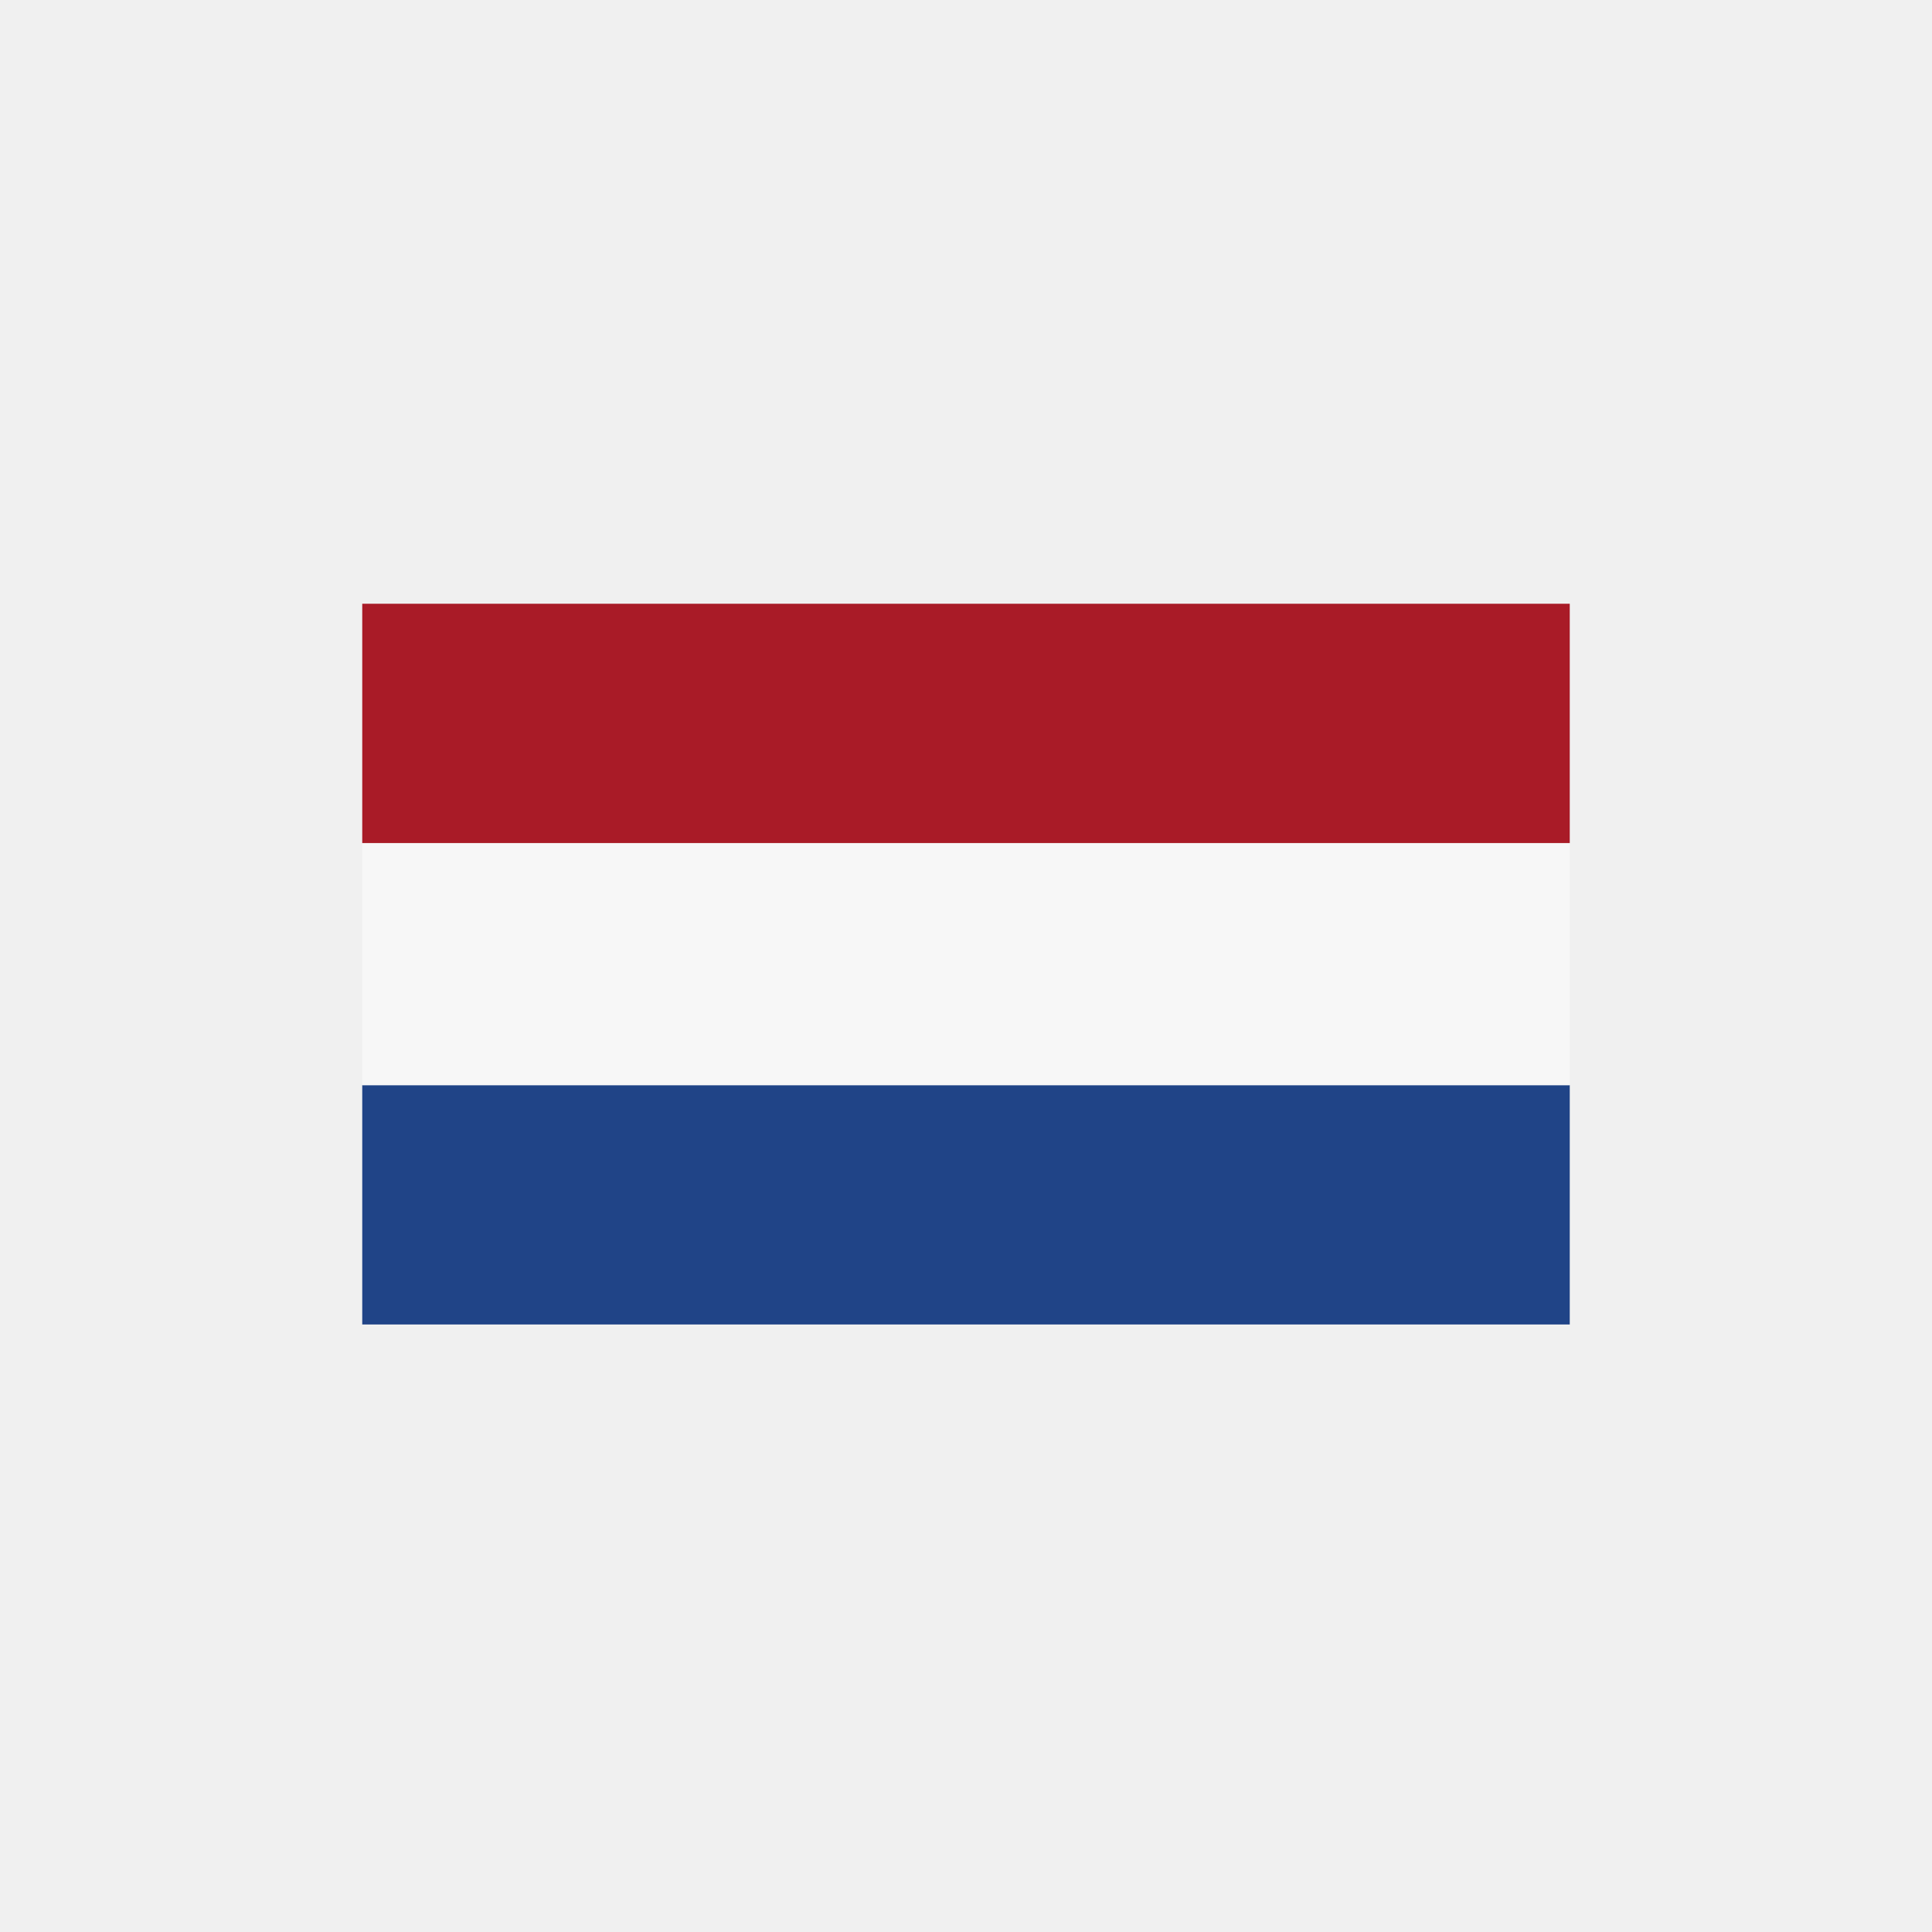
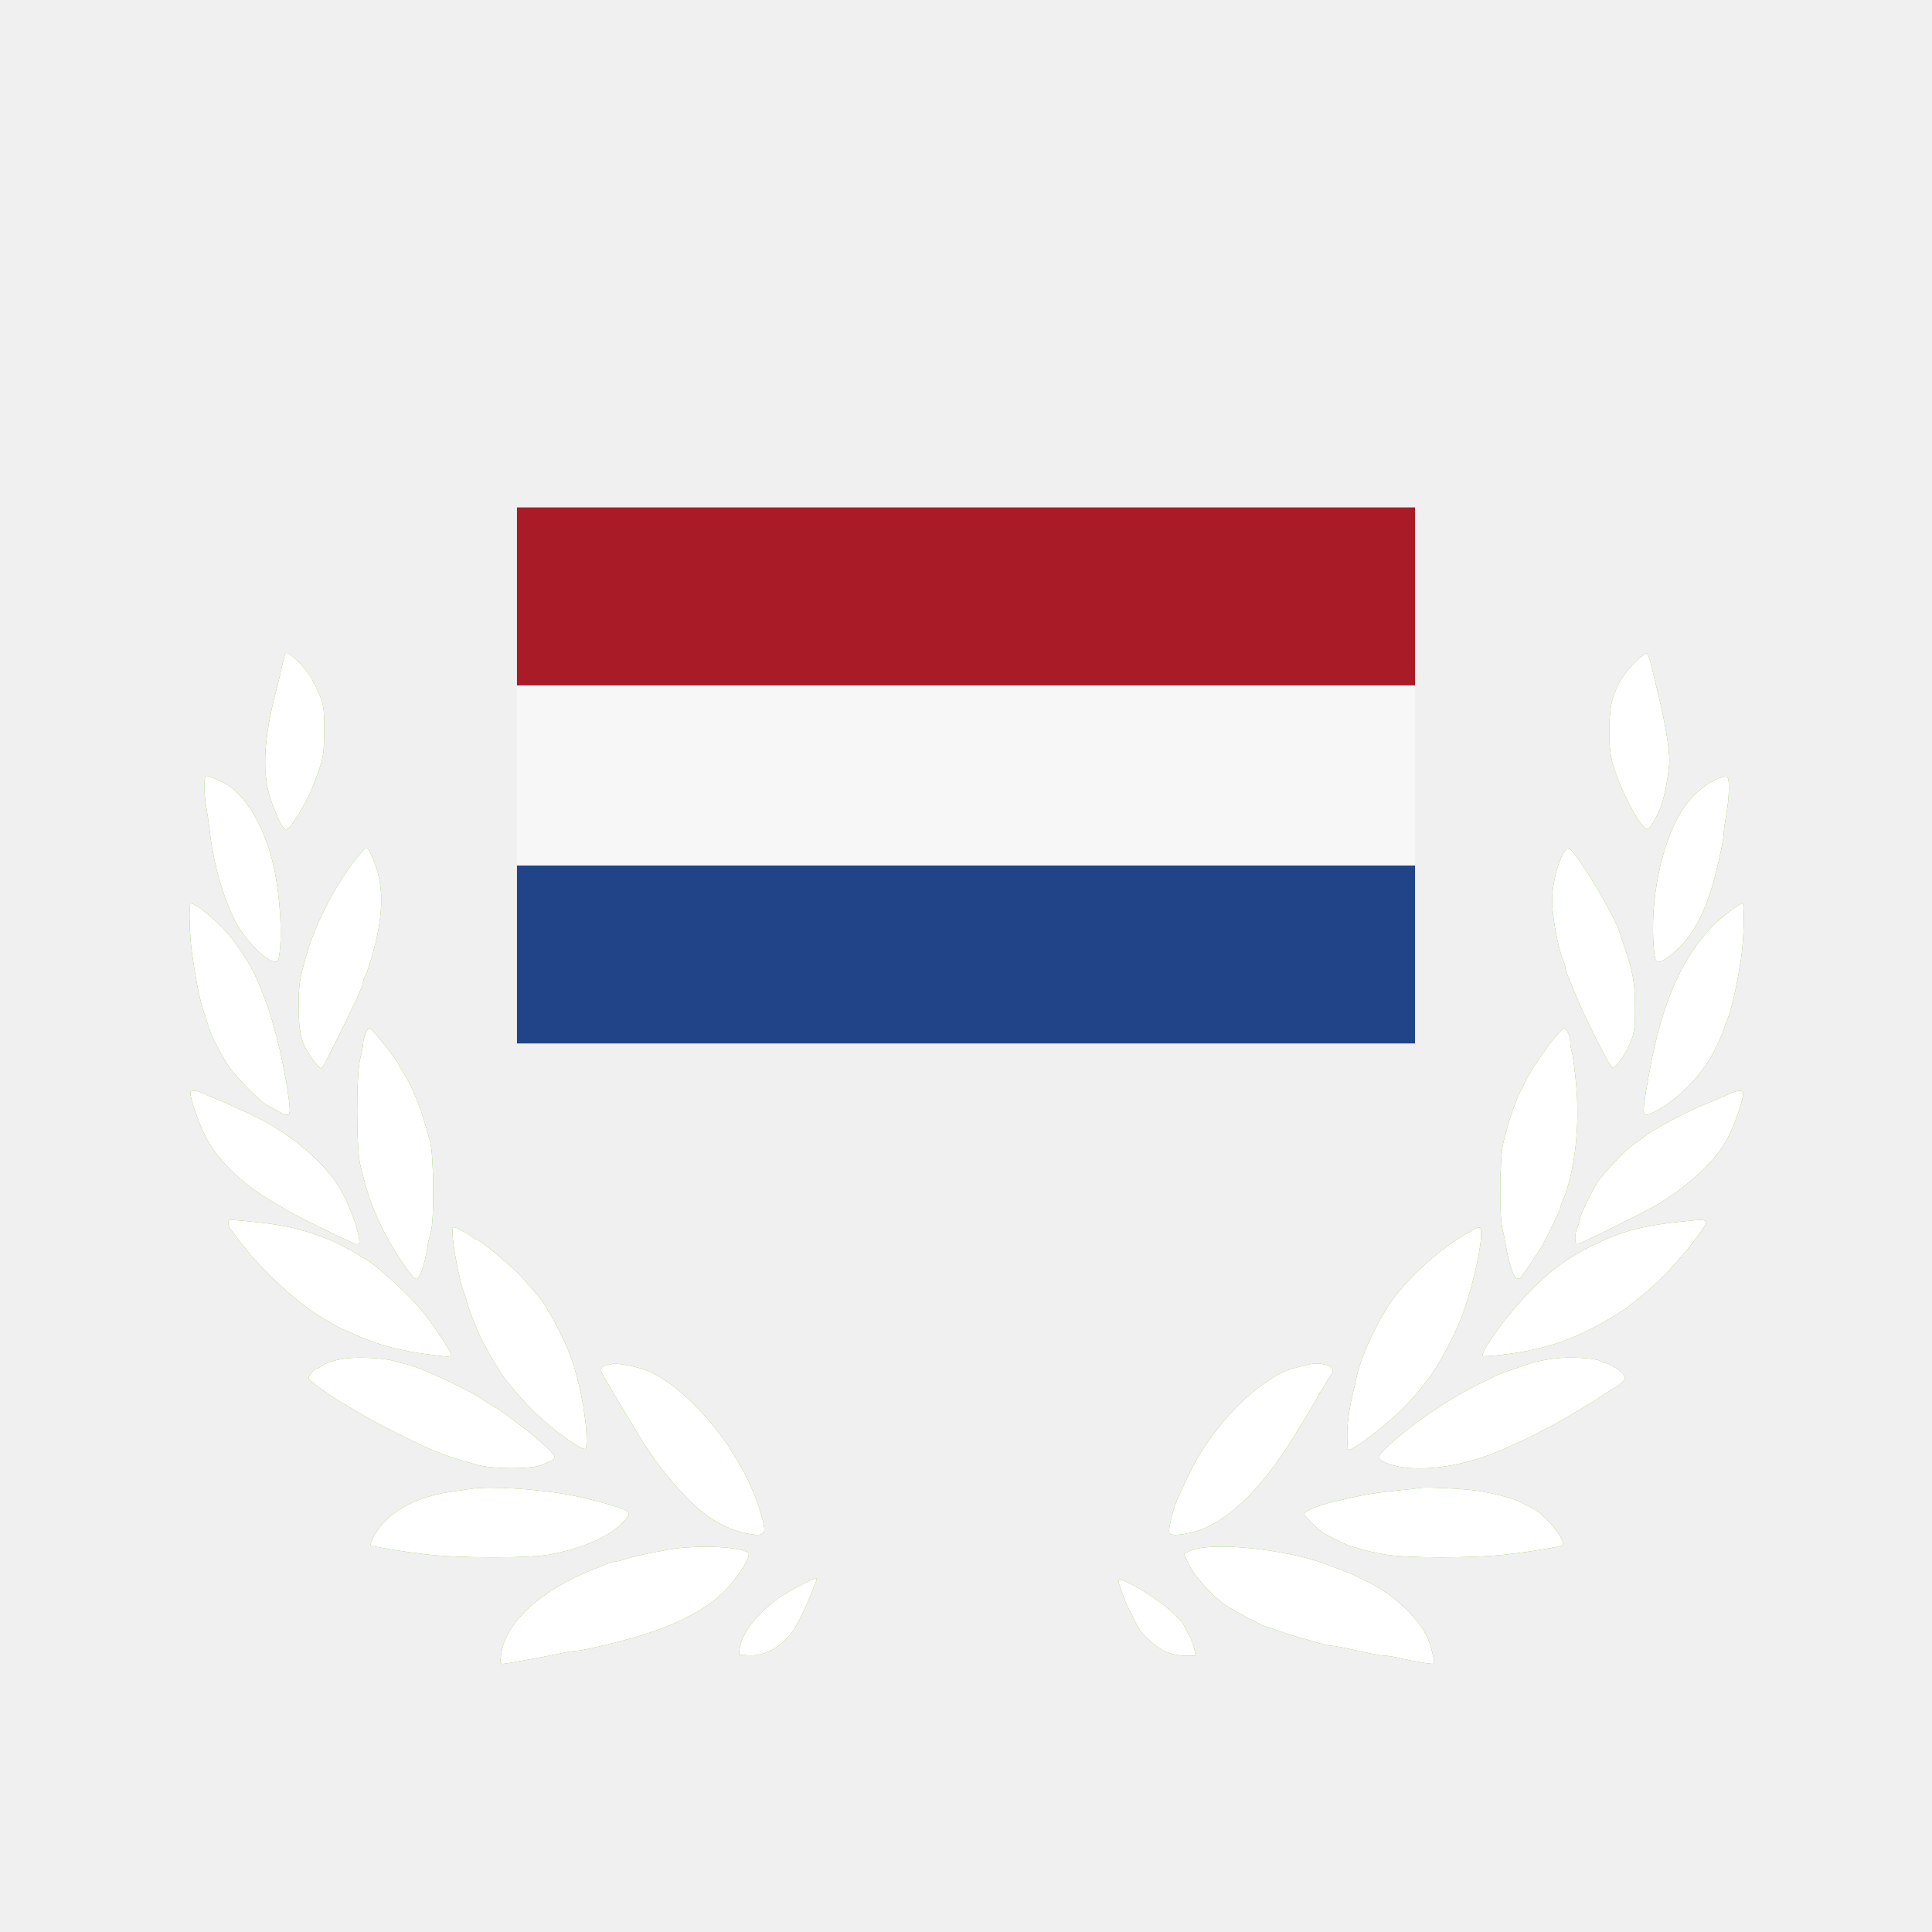
<svg xmlns="http://www.w3.org/2000/svg" width="512" height="512" viewBox="0 0 512 512" fill="none">
-   <rect x="96" y="287.582" width="320" height="63.418" fill="#204487" />
-   <rect x="96" y="223.418" width="320" height="64.164" fill="#F7F7F7" />
-   <rect x="96" y="160" width="320" height="63.418" fill="#A91B27" />
+   <rect x="137" y="229.361" width="238" height="47.167" fill="#204487" />
+   <rect x="137" y="181.639" width="238" height="47.722" fill="#F7F7F7" />
+   <rect x="137" y="134.472" width="238" height="47.167" fill="#A91B27" />
+   <path d="M75.466 173.521C75.379 173.828 74.941 175.579 74.547 177.374C74.153 179.169 73.584 181.621 73.233 182.847C69.774 195.852 69.336 205.572 71.964 212.491C73.934 217.832 75.029 219.803 75.861 219.803C76.911 219.847 81.202 212.885 82.954 208.243C85.756 201.019 85.888 200.362 85.888 193.531C85.931 186.657 85.844 186.35 82.954 180.527C82.078 178.819 80.589 176.805 79.057 175.36C76.561 172.952 75.729 172.558 75.466 173.521Z" fill="#5CA904" />
+   <path d="M75.466 173.521C75.379 173.828 74.941 175.579 74.547 177.374C74.153 179.169 73.584 181.621 73.233 182.847C69.774 195.852 69.336 205.572 71.964 212.491C73.934 217.832 75.029 219.803 75.861 219.803C76.911 219.847 81.202 212.885 82.954 208.243C85.756 201.019 85.888 200.362 85.888 193.531C85.931 186.657 85.844 186.35 82.954 180.527C82.078 178.819 80.589 176.805 79.057 175.36C76.561 172.952 75.729 172.558 75.466 173.521Z" fill="white" />
+   <path d="M433.992 174.835C430.664 177.987 428.913 180.614 427.468 184.905C426.198 188.583 426.111 198.085 427.293 202.113C429.526 209.776 434.999 220.022 436.663 219.715C437.276 219.628 439.027 216.563 440.166 213.717C441.129 211.221 442.399 204.303 442.399 201.457C442.399 198.085 441.129 190.641 439.115 182.629C438.809 181.315 438.152 178.644 437.714 176.761C437.232 174.835 436.707 173.215 436.444 173.127C436.225 173.039 435.13 173.828 433.992 174.835Z" fill="#5CA904" />
+   <path d="M433.992 174.835C430.664 177.987 428.913 180.614 427.468 184.905C426.198 188.583 426.111 198.085 427.293 202.113C429.526 209.776 434.999 220.022 436.663 219.715C437.276 219.628 439.027 216.563 440.166 213.717C441.129 211.221 442.399 204.303 442.399 201.457C442.399 198.085 441.129 190.641 439.115 182.629C438.809 181.315 438.152 178.644 437.714 176.761C437.232 174.835 436.707 173.215 436.444 173.127C436.225 173.039 435.13 173.828 433.992 174.835Z" fill="white" />
+   <path d="M54.449 205.704C54.011 206.142 54.143 211.177 54.624 213.76C54.887 215.074 55.281 217.701 55.5 219.628C56.464 228.429 59.003 237.536 62.243 243.929C64.739 248.921 70.475 254.832 72.883 254.875C73.715 254.875 73.847 254.569 74.153 251.898C74.854 245.155 73.847 233.946 71.832 226.852C69.161 217.263 64.126 209.645 58.916 207.236C55.807 205.835 54.712 205.441 54.449 205.704Z" fill="#5CA904" />
+   <path d="M54.449 205.704C54.011 206.142 54.143 211.177 54.624 213.76C54.887 215.074 55.281 217.701 55.5 219.628C56.464 228.429 59.003 237.536 62.243 243.929C64.739 248.921 70.475 254.832 72.883 254.875C73.715 254.875 73.847 254.569 74.153 251.898C74.854 245.155 73.847 233.946 71.832 226.852C69.161 217.263 64.126 209.645 58.916 207.236C55.807 205.835 54.712 205.441 54.449 205.704Z" fill="white" />
+   <path d="M455.973 206.098C452.163 207.324 447.96 211.046 445.333 215.424C440.166 224.138 437.276 238.587 438.239 250.935C438.59 255.401 438.984 255.751 441.655 253.912C447.96 249.533 451.857 242.703 454.791 231.012C456.017 226.239 456.849 221.817 456.849 220.503C456.849 219.759 457.155 217.657 457.505 215.774C457.856 213.892 458.162 210.87 458.162 209.075C458.162 205.66 457.987 205.441 455.973 206.098Z" fill="#5CA904" />
+   <path d="M455.973 206.098C452.163 207.324 447.96 211.046 445.333 215.424C440.166 224.138 437.276 238.587 438.239 250.935C438.59 255.401 438.984 255.751 441.655 253.912C447.96 249.533 451.857 242.703 454.791 231.012C456.017 226.239 456.849 221.817 456.849 220.503C456.849 219.759 457.155 217.657 457.505 215.774C457.856 213.892 458.162 210.87 458.162 209.075C458.162 205.66 457.987 205.441 455.973 206.098Z" fill="white" />
+   <path d="M94.689 227.159C88.909 234.427 83.567 244.761 81.203 253.124C79.364 259.517 79.144 260.962 79.144 266.741C79.144 274.229 79.977 277.031 83.479 281.541C84.88 283.336 85.012 283.38 85.581 282.636C86.194 281.804 93.156 267.705 94.382 264.946C94.732 264.114 95.302 262.844 95.608 262.188C95.958 261.487 96.221 260.655 96.221 260.261C96.221 259.911 96.484 259.079 96.834 258.466C97.491 257.196 98.367 254.394 99.417 250.278C101.125 243.622 101.475 237.492 100.424 232.545C99.811 229.48 97.754 224.663 97.053 224.663C96.834 224.663 95.783 225.802 94.689 227.159Z" fill="#5CA904" />
+   <path d="M94.689 227.159C88.909 234.427 83.567 244.761 81.203 253.124C79.364 259.517 79.144 260.962 79.144 266.741C79.144 274.229 79.977 277.031 83.479 281.541C84.88 283.336 85.012 283.38 85.581 282.636C86.194 281.804 93.156 267.705 94.382 264.946C94.732 264.114 95.302 262.844 95.608 262.188C95.958 261.487 96.221 260.655 96.221 260.261C96.221 259.911 96.484 259.079 96.834 258.466C97.491 257.196 98.367 254.394 99.417 250.278C101.125 243.622 101.475 237.492 100.424 232.545C99.811 229.48 97.754 224.663 97.053 224.663C96.834 224.663 95.783 225.802 94.689 227.159Z" fill="white" />
+   <path d="M414.507 225.845C412.8 228.429 411.311 234.515 411.311 238.675C411.355 242.878 412.887 251.197 414.201 254.35C414.551 255.138 414.814 256.058 414.814 256.408C414.814 256.758 415.077 257.678 415.427 258.466C415.777 259.254 416.478 261.005 417.003 262.319C419.63 268.887 426.636 282.898 427.293 282.898C428.475 282.898 431.19 278.826 432.503 275.104C433.16 273.265 433.335 271.47 433.292 266.873C433.292 260.655 432.766 257.634 430.708 251.591C430.095 249.884 429.482 247.913 429.263 247.213C427.687 242.09 417.091 224.663 415.514 224.663C415.383 224.663 414.901 225.189 414.507 225.845Z" fill="#5CA904" />
+   <path d="M414.507 225.845C412.8 228.429 411.311 234.515 411.311 238.675C411.355 242.878 412.887 251.197 414.201 254.35C414.551 255.138 414.814 256.058 414.814 256.408C414.814 256.758 415.077 257.678 415.427 258.466C415.777 259.254 416.478 261.005 417.003 262.319C419.63 268.887 426.636 282.898 427.293 282.898C428.475 282.898 431.19 278.826 432.503 275.104C433.16 273.265 433.335 271.47 433.292 266.873C433.292 260.655 432.766 257.634 430.708 251.591C430.095 249.884 429.482 247.913 429.263 247.213C427.687 242.09 417.091 224.663 415.514 224.663C415.383 224.663 414.901 225.189 414.507 225.845Z" fill="white" />
+   <path d="M50.509 239.463C49.983 239.944 50.246 248.526 50.947 253.08C51.778 258.947 52.785 264.158 53.574 266.697C54.712 270.507 55.938 274.185 56.332 274.929C58.303 278.826 58.959 280.008 60.579 282.504C62.55 285.482 69.205 292.225 70.957 292.969C71.482 293.232 72.752 293.932 73.803 294.545C76.517 296.122 77.043 295.771 76.693 292.663C75.948 285.131 72.927 271.864 70.519 265.603C70.168 264.64 69.555 263.063 69.161 262.1C68.373 260.042 67.06 257.196 66.315 255.97C63.25 250.891 61.455 248.483 58.828 245.724C55.763 242.571 50.99 238.937 50.509 239.463Z" fill="#5CA904" />
+   <path d="M50.509 239.463C49.983 239.944 50.246 248.526 50.947 253.08C51.778 258.947 52.785 264.158 53.574 266.697C54.712 270.507 55.938 274.185 56.332 274.929C58.303 278.826 58.959 280.008 60.579 282.504C62.55 285.482 69.205 292.225 70.957 292.969C71.482 293.232 72.752 293.932 73.803 294.545C76.517 296.122 77.043 295.771 76.693 292.663C75.948 285.131 72.927 271.864 70.519 265.603C70.168 264.64 69.555 263.063 69.161 262.1C68.373 260.042 67.06 257.196 66.315 255.97C63.25 250.891 61.455 248.483 58.828 245.724C55.763 242.571 50.99 238.937 50.509 239.463Z" fill="white" />
+   <path d="M458.6 241.389C454.703 244.323 452.82 246.206 450.061 249.884C444.544 257.152 440.472 267.354 437.845 280.271C436.882 285 435.919 290.648 435.656 293.1C435.349 295.859 435.919 296.034 439.203 294.239C444.457 291.349 449.755 286.138 453.214 280.49C454.134 279.001 456.848 273.265 456.848 272.828C456.848 272.609 457.111 271.777 457.461 270.989C458.819 267.836 460.264 261.531 461.446 253.693C462.146 249.052 462.365 239.725 461.796 239.419C461.577 239.288 460.176 240.207 458.6 241.389Z" fill="#5CA904" />
+   <path d="M458.6 241.389C454.703 244.323 452.82 246.206 450.061 249.884C444.544 257.152 440.472 267.354 437.845 280.271C436.882 285 435.919 290.648 435.656 293.1C435.349 295.859 435.919 296.034 439.203 294.239C444.457 291.349 449.755 286.138 453.214 280.49C454.134 279.001 456.848 273.265 456.848 272.828C456.848 272.609 457.111 271.777 457.461 270.989C458.819 267.836 460.264 261.531 461.446 253.693C462.146 249.052 462.365 239.725 461.796 239.419C461.577 239.288 460.176 240.207 458.6 241.389Z" fill="white" />
+   <path d="M96.878 273.878C96.528 274.71 96.221 275.936 96.221 276.593C96.221 277.206 95.871 278.958 95.477 280.446C94.382 284.562 94.382 304.135 95.477 308.732C97.403 316.57 98.323 319.153 101.038 324.933C103.665 330.537 109.226 338.944 110.276 338.944C111.24 338.944 112.466 335.485 113.298 330.406C113.473 329.18 113.867 327.341 114.217 326.246C115.093 323.094 114.961 306.236 113.998 302.602C111.765 294.064 109.532 288.372 106.73 283.993C106.248 283.249 105.679 282.285 105.46 281.804C104.759 280.359 98.673 272.696 98.06 272.477C97.754 272.39 97.228 273.003 96.878 273.878Z" fill="#5CA904" />
+   <path d="M96.878 273.878C96.528 274.71 96.221 275.936 96.221 276.593C96.221 277.206 95.871 278.958 95.477 280.446C94.382 284.562 94.382 304.135 95.477 308.732C97.403 316.57 98.323 319.153 101.038 324.933C103.665 330.537 109.226 338.944 110.276 338.944C111.24 338.944 112.466 335.485 113.298 330.406C113.473 329.18 113.867 327.341 114.217 326.246C115.093 323.094 114.961 306.236 113.998 302.602C111.765 294.064 109.532 288.372 106.73 283.993C106.248 283.249 105.679 282.285 105.46 281.804C104.759 280.359 98.673 272.696 98.06 272.477C97.754 272.39 97.228 273.003 96.878 273.878Z" fill="white" />
+   <path d="M411.399 275.761C408.771 279.045 405.093 284.65 404.261 286.576C404.043 287.058 403.692 287.802 403.473 288.153C401.897 290.824 399.795 296.954 398.35 302.996C397.431 306.937 397.3 322.568 398.175 325.809C398.482 326.903 398.876 328.874 399.095 330.187C399.708 334.216 400.978 338.156 401.766 338.682C402.379 339.032 402.685 338.944 403.211 338.288C404.043 337.193 407.852 331.545 408.509 330.406C409.691 328.392 413.5 320.598 413.5 320.16C413.5 319.897 413.763 319.066 414.113 318.277C417.31 310.746 418.711 298.705 417.704 287.496C417.353 283.643 416.828 279.79 416.609 278.958C416.346 278.126 416.127 276.856 416.127 276.112C416.127 274.667 415.296 272.784 414.551 272.521C414.288 272.434 412.844 273.878 411.399 275.761Z" fill="#5CA904" />
+   <path d="M411.399 275.761C408.771 279.045 405.093 284.65 404.261 286.576C404.043 287.058 403.692 287.802 403.473 288.153C401.897 290.824 399.795 296.954 398.35 302.996C397.431 306.937 397.3 322.568 398.175 325.809C398.482 326.903 398.876 328.874 399.095 330.187C399.708 334.216 400.978 338.156 401.766 338.682C402.379 339.032 402.685 338.944 403.211 338.288C404.043 337.193 407.852 331.545 408.509 330.406C409.691 328.392 413.5 320.598 413.5 320.16C413.5 319.897 413.763 319.066 414.113 318.277C417.31 310.746 418.711 298.705 417.704 287.496C417.353 283.643 416.828 279.79 416.609 278.958C416.346 278.126 416.127 276.856 416.127 276.112C416.127 274.667 415.296 272.784 414.551 272.521C414.288 272.434 412.844 273.878 411.399 275.761Z" fill="white" />
+   <path d="M50.508 289.379C50.114 289.992 51.997 295.859 53.88 299.975C56.989 306.849 63.688 313.549 72.445 318.584C74.328 319.679 76.167 320.773 76.517 320.992C79.32 322.656 93.857 329.749 94.513 329.749C95.258 329.749 95.345 329.53 95.126 328.085C94.645 325.239 93.55 322.043 91.536 317.708C88.296 310.659 81.378 303.872 71.482 297.917C69.205 296.56 61.192 292.794 57.252 291.218C55.938 290.736 54.274 289.992 53.617 289.641C52.216 288.941 50.859 288.853 50.508 289.379Z" fill="#5CA904" />
+   <path d="M50.508 289.379C50.114 289.992 51.997 295.859 53.88 299.975C56.989 306.849 63.688 313.549 72.445 318.584C74.328 319.679 76.167 320.773 76.517 320.992C79.32 322.656 93.857 329.749 94.513 329.749C95.258 329.749 95.345 329.53 95.126 328.085C94.645 325.239 93.55 322.043 91.536 317.708C88.296 310.659 81.378 303.872 71.482 297.917C69.205 296.56 61.192 292.794 57.252 291.218C55.938 290.736 54.274 289.992 53.617 289.641C52.216 288.941 50.859 288.853 50.508 289.379Z" fill="white" />
+   <path d="M458.6 289.773C457.768 290.167 456.41 290.736 455.666 291.043C452.426 292.4 451.068 292.969 449.711 293.538C447.609 294.458 442.311 297.173 440.604 298.18C439.772 298.705 438.808 299.231 438.458 299.406C437.845 299.668 436.444 300.675 432.547 303.565C430.139 305.404 424.884 310.965 423.352 313.33C421.644 316.044 418.754 322.043 418.754 322.919C418.754 323.225 418.448 324.232 418.098 325.064C417.222 327.122 417.222 329.749 418.054 329.749C418.579 329.749 434.649 321.78 438.458 319.635C446.471 315.081 453.608 308.688 457.155 302.821C459.344 299.231 462.453 290.386 461.884 289.466C461.49 288.853 460.395 288.985 458.6 289.773Z" fill="#5CA904" />
+   <path d="M458.6 289.773C457.768 290.167 456.41 290.736 455.666 291.043C452.426 292.4 451.068 292.969 449.711 293.538C447.609 294.458 442.311 297.173 440.604 298.18C439.772 298.705 438.808 299.231 438.458 299.406C437.845 299.668 436.444 300.675 432.547 303.565C430.139 305.404 424.884 310.965 423.352 313.33C421.644 316.044 418.754 322.043 418.754 322.919C418.754 323.225 418.448 324.232 418.098 325.064C417.222 327.122 417.222 329.749 418.054 329.749C418.579 329.749 434.649 321.78 438.458 319.635C446.471 315.081 453.608 308.688 457.155 302.821C459.344 299.231 462.453 290.386 461.884 289.466C461.49 288.853 460.395 288.985 458.6 289.773Z" fill="white" />
+   <path d="M60.579 323.576C60.317 323.97 60.711 325.415 61.149 325.809C61.28 325.94 61.893 326.728 62.506 327.56C67.848 335.223 78.225 345.031 85.494 349.278C86.676 349.978 88.077 350.767 88.559 351.073C89.04 351.38 89.872 351.817 90.442 352.08C91.011 352.299 92.456 352.956 93.725 353.525C100.118 356.459 106.204 358.035 114.611 359.086C119.34 359.655 119.428 359.655 119.428 358.867C119.428 357.991 114.874 351.073 111.765 347.264C108.306 343.06 99.067 334.653 96.659 333.559C96.309 333.384 95.433 332.858 94.689 332.377C92.806 331.194 88.296 328.83 87.026 328.436C86.413 328.217 84.881 327.648 83.567 327.166C79.977 325.809 74.635 324.626 69.512 324.057C61.324 323.181 60.842 323.138 60.579 323.576Z" fill="#5CA904" />
+   <path d="M60.579 323.576C60.317 323.97 60.711 325.415 61.149 325.809C61.28 325.94 61.893 326.728 62.506 327.56C67.848 335.223 78.225 345.031 85.494 349.278C86.676 349.978 88.077 350.767 88.559 351.073C89.04 351.38 89.872 351.817 90.442 352.08C91.011 352.299 92.456 352.956 93.725 353.525C100.118 356.459 106.204 358.035 114.611 359.086C119.34 359.655 119.428 359.655 119.428 358.867C119.428 357.991 114.874 351.073 111.765 347.264C108.306 343.06 99.067 334.653 96.659 333.559C96.309 333.384 95.433 332.858 94.689 332.377C92.806 331.194 88.296 328.83 87.026 328.436C86.413 328.217 84.881 327.648 83.567 327.166C79.977 325.809 74.635 324.626 69.512 324.057C61.324 323.181 60.842 323.138 60.579 323.576Z" fill="white" />
+   <path d="M448.529 323.444C436.05 324.583 430.27 326.027 422.038 330.056C415.777 333.165 411.661 336.054 406.407 341.265C400.189 347.351 392.045 358.341 393.008 359.349C393.359 359.655 401.065 358.779 404.962 357.947C411.836 356.502 415.821 355.101 422.257 351.861C425.147 350.416 431.277 346.651 431.89 345.95C432.022 345.819 432.985 345.031 434.079 344.199C438.721 340.696 444.588 334.61 448.923 328.874C452.294 324.364 452.601 323.751 451.769 323.444C451.375 323.313 450.85 323.225 450.587 323.269C450.28 323.269 449.361 323.4 448.529 323.444Z" fill="#5CA904" />
+   <path d="M448.529 323.444C436.05 324.583 430.27 326.027 422.038 330.056C415.777 333.165 411.661 336.054 406.407 341.265C400.189 347.351 392.045 358.341 393.008 359.349C393.359 359.655 401.065 358.779 404.962 357.947C411.836 356.502 415.821 355.101 422.257 351.861C425.147 350.416 431.277 346.651 431.89 345.95C432.022 345.819 432.985 345.031 434.079 344.199C438.721 340.696 444.588 334.61 448.923 328.874C452.294 324.364 452.601 323.751 451.769 323.444C451.375 323.313 450.85 323.225 450.587 323.269C450.28 323.269 449.361 323.4 448.529 323.444Z" fill="white" />
+   <path d="M120.128 325.239C119.296 326.115 121.135 337.193 122.974 342.666C123.237 343.367 123.631 344.549 123.806 345.293C124.594 348.052 127.046 354.094 128.185 356.021C128.404 356.371 129.061 357.597 129.674 358.736C131.075 361.319 133.658 365.347 134.402 366.135C134.709 366.486 135.847 367.843 136.942 369.157C140.839 373.886 146.444 378.921 151.873 382.424C154.456 384.131 155.288 384.394 155.376 383.475C155.901 377.432 153.537 364.909 150.472 357.553C149.509 355.189 146.969 350.154 146.137 348.796C145.655 348.052 145.13 347.176 144.955 346.826C144.254 345.25 140.445 340.652 137.205 337.368C133.965 334.128 126.915 328.436 126.171 328.436C125.996 328.436 125.514 328.173 125.164 327.823C123.981 326.816 120.391 324.977 120.128 325.239Z" fill="#5CA904" />
+   <path d="M120.128 325.239C119.296 326.115 121.135 337.193 122.974 342.666C123.237 343.367 123.631 344.549 123.806 345.293C124.594 348.052 127.046 354.094 128.185 356.021C128.404 356.371 129.061 357.597 129.674 358.736C131.075 361.319 133.658 365.347 134.402 366.135C134.709 366.486 135.847 367.843 136.942 369.157C140.839 373.886 146.444 378.921 151.873 382.424C154.456 384.131 155.288 384.394 155.376 383.475C155.901 377.432 153.537 364.909 150.472 357.553C149.509 355.189 146.969 350.154 146.137 348.796C145.655 348.052 145.13 347.176 144.955 346.826C144.254 345.25 140.445 340.652 137.205 337.368C133.965 334.128 126.915 328.436 126.171 328.436C125.996 328.436 125.514 328.173 125.164 327.823C123.981 326.816 120.391 324.977 120.128 325.239Z" fill="white" />
+   <path d="M390.513 325.852C389.812 326.29 388.893 326.816 388.542 326.991C388.192 327.166 387.01 327.866 385.915 328.611C378.734 333.383 371.466 340.477 367.7 346.388C364.197 351.949 360.694 359.743 359.644 364.34C359.468 365.172 359.118 366.748 358.855 367.843C357.586 373.01 357.016 376.95 357.016 380.278C357.016 382.249 357.148 384 357.279 384.175C357.936 384.832 367.043 378.001 371.685 373.316C378.209 366.792 382.325 360.575 386.528 350.985C390.031 343.016 393.621 326.684 392.22 325.371C392.001 325.195 391.257 325.414 390.513 325.852Z" fill="#5CA904" />
+   <path d="M390.513 325.852C389.812 326.29 388.893 326.816 388.542 326.991C388.192 327.166 387.01 327.866 385.915 328.611C378.734 333.383 371.466 340.477 367.7 346.388C364.197 351.949 360.694 359.743 359.644 364.34C359.468 365.172 359.118 366.748 358.855 367.843C357.586 373.01 357.016 376.95 357.016 380.278C357.016 382.249 357.148 384 357.279 384.175C357.936 384.832 367.043 378.001 371.685 373.316C378.209 366.792 382.325 360.575 386.528 350.985C390.031 343.016 393.621 326.684 392.22 325.371C392.001 325.195 391.257 325.414 390.513 325.852Z" fill="white" />
+   <path d="M91.624 360.005C88.778 360.356 85.975 361.275 85.187 362.063C84.88 362.37 84.443 362.589 84.18 362.589C83.479 362.589 81.772 364.472 81.772 365.303C81.772 365.829 88.296 370.514 90.967 371.915C91.317 372.09 92.237 372.616 92.937 373.097C93.681 373.579 94.645 374.148 95.126 374.411C95.608 374.674 97.184 375.549 98.629 376.381C101.782 378.22 111.853 383.168 114.611 384.263C115.706 384.701 117.195 385.27 117.895 385.576C118.639 385.883 120.303 386.452 121.617 386.802C122.931 387.196 125.207 387.809 126.652 388.247C130.549 389.342 140.839 389.386 143.51 388.247C146.487 387.021 146.794 386.846 146.925 386.102C147.1 385.226 141.408 380.191 134.402 375.112C132.914 374.017 131.6 373.097 131.513 373.097C131.381 373.097 130.155 372.353 128.754 371.434C126.039 369.595 125.645 369.376 120.435 366.836C114.567 363.902 109.532 361.888 107.168 361.407C106.555 361.275 105.197 360.925 104.103 360.618C101.607 359.874 95.039 359.568 91.624 360.005Z" fill="#5CA904" />
+   <path d="M91.624 360.005C88.778 360.356 85.975 361.275 85.187 362.063C84.88 362.37 84.443 362.589 84.18 362.589C83.479 362.589 81.772 364.472 81.772 365.303C81.772 365.829 88.296 370.514 90.967 371.915C91.317 372.09 92.237 372.616 92.937 373.097C93.681 373.579 94.645 374.148 95.126 374.411C95.608 374.674 97.184 375.549 98.629 376.381C101.782 378.22 111.853 383.168 114.611 384.263C115.706 384.701 117.195 385.27 117.895 385.576C118.639 385.883 120.303 386.452 121.617 386.802C122.931 387.196 125.207 387.809 126.652 388.247C130.549 389.342 140.839 389.386 143.51 388.247C146.487 387.021 146.794 386.846 146.925 386.102C147.1 385.226 141.408 380.191 134.402 375.112C132.914 374.017 131.6 373.097 131.513 373.097C131.381 373.097 130.155 372.353 128.754 371.434C126.039 369.595 125.645 369.376 120.435 366.836C114.567 363.902 109.532 361.888 107.168 361.407C106.555 361.275 105.197 360.925 104.103 360.618C101.607 359.874 95.039 359.568 91.624 360.005Z" fill="white" />
+   <path d="M412.405 359.962C409.034 360.312 405.356 361.231 401.678 362.633C400.364 363.114 398.744 363.683 398.131 363.902C397.518 364.077 396.643 364.428 396.161 364.69C395.723 364.953 393.84 365.873 392.045 366.748C383.945 370.689 374.487 377.126 367.744 383.3C364.766 386.058 364.766 386.715 367.744 387.853C374.75 390.48 386.834 389.035 397.956 384.263C400.715 383.037 405.444 380.891 406.057 380.541C406.407 380.322 408.29 379.359 410.216 378.352C412.143 377.388 414.332 376.162 415.033 375.725C415.777 375.243 416.74 374.674 417.222 374.411C417.704 374.148 418.711 373.579 419.411 373.097C420.156 372.616 421.031 372.09 421.382 371.915C421.732 371.74 423.264 370.777 424.797 369.726C426.329 368.675 427.643 367.843 427.774 367.843C427.906 367.843 428.563 367.405 429.263 366.88C431.19 365.479 430.971 364.34 428.431 362.676C427.205 361.932 426.023 361.275 425.76 361.275C425.497 361.275 424.753 361.012 424.096 360.662C422.608 359.918 416.39 359.524 412.405 359.962Z" fill="#5CA904" />
+   <path d="M412.405 359.962C409.034 360.312 405.356 361.231 401.678 362.633C400.364 363.114 398.744 363.683 398.131 363.902C397.518 364.077 396.643 364.428 396.161 364.69C395.723 364.953 393.84 365.873 392.045 366.748C383.945 370.689 374.487 377.126 367.744 383.3C364.766 386.058 364.766 386.715 367.744 387.853C374.75 390.48 386.834 389.035 397.956 384.263C400.715 383.037 405.444 380.891 406.057 380.541C406.407 380.322 408.29 379.359 410.216 378.352C412.143 377.388 414.332 376.162 415.033 375.725C415.777 375.243 416.74 374.674 417.222 374.411C417.704 374.148 418.711 373.579 419.411 373.097C420.156 372.616 421.031 372.09 421.382 371.915C421.732 371.74 423.264 370.777 424.797 369.726C426.329 368.675 427.643 367.843 427.774 367.843C427.906 367.843 428.563 367.405 429.263 366.88C431.19 365.479 430.971 364.34 428.431 362.676C427.205 361.932 426.023 361.275 425.76 361.275C425.497 361.275 424.753 361.012 424.096 360.662C422.608 359.918 416.39 359.524 412.405 359.962Z" fill="white" />
+   <path d="M162.119 361.494C161.9 361.582 161.156 361.757 160.499 361.888C158.923 362.238 158.923 363.333 160.411 365.522C161.024 366.442 161.725 367.58 161.944 368.062C162.163 368.544 162.732 369.507 163.214 370.251C163.695 370.952 164.264 371.959 164.527 372.441C164.79 372.922 165.359 373.885 165.841 374.63C166.322 375.33 166.892 376.338 167.154 376.819C167.417 377.301 167.942 378.22 168.38 378.877C168.774 379.534 169.913 381.285 170.832 382.818C175.123 389.692 181.91 397.486 186.858 401.296C189.879 403.616 194.17 405.63 197.629 406.331C201.088 407.075 202.358 406.856 202.533 405.587C202.752 404.229 201.176 399.019 199.337 394.771C197.629 390.831 196.754 389.211 194.652 385.883C193.951 384.832 193.426 383.912 193.426 383.781C193.426 383.65 191.981 381.636 190.186 379.315C184.669 372.09 177.619 365.916 172.19 363.508C169.3 362.238 163.432 361.056 162.119 361.494Z" fill="#5CA904" />
+   <path d="M162.119 361.494C161.9 361.582 161.156 361.757 160.499 361.888C158.923 362.238 158.923 363.333 160.411 365.522C161.024 366.442 161.725 367.58 161.944 368.062C162.163 368.544 162.732 369.507 163.214 370.251C163.695 370.952 164.264 371.959 164.527 372.441C164.79 372.922 165.359 373.885 165.841 374.63C166.322 375.33 166.892 376.338 167.154 376.819C167.417 377.301 167.942 378.22 168.38 378.877C168.774 379.534 169.913 381.285 170.832 382.818C175.123 389.692 181.91 397.486 186.858 401.296C189.879 403.616 194.17 405.63 197.629 406.331C201.088 407.075 202.358 406.856 202.533 405.587C202.752 404.229 201.176 399.019 199.337 394.771C197.629 390.831 196.754 389.211 194.652 385.883C193.951 384.832 193.426 383.912 193.426 383.781C193.426 383.65 191.981 381.636 190.186 379.315C184.669 372.09 177.619 365.916 172.19 363.508C169.3 362.238 163.432 361.056 162.119 361.494Z" fill="white" />
+   <path d="M344.537 362.151C339.94 363.333 338.626 363.99 333.591 367.712C327.899 371.871 321.812 378.877 317.302 386.452C316.383 387.985 312.486 396.041 311.785 397.836C310.691 400.682 309.596 405.368 309.859 406.112C310.209 406.944 312.004 406.988 315.42 406.2C323.827 404.36 332.628 396.523 341.341 383.168C343.136 380.41 348.828 371.039 349.266 370.032C349.441 369.682 349.967 368.763 350.448 368.062C350.93 367.318 351.455 366.442 351.631 366.092C351.762 365.741 352.244 364.997 352.681 364.428C353.732 363.07 353.338 362.282 351.412 361.713C349.266 361.144 348.172 361.188 344.537 362.151Z" fill="#5CA904" />
+   <path d="M344.537 362.151C339.94 363.333 338.626 363.99 333.591 367.712C327.899 371.871 321.812 378.877 317.302 386.452C316.383 387.985 312.486 396.041 311.785 397.836C310.691 400.682 309.596 405.368 309.859 406.112C310.209 406.944 312.004 406.988 315.42 406.2C323.827 404.36 332.628 396.523 341.341 383.168C343.136 380.41 348.828 371.039 349.266 370.032C349.441 369.682 349.967 368.763 350.448 368.062C350.93 367.318 351.455 366.442 351.631 366.092C351.762 365.741 352.244 364.997 352.681 364.428C353.732 363.07 353.338 362.282 351.412 361.713C349.266 361.144 348.172 361.188 344.537 362.151Z" fill="white" />
+   <path d="M124.901 394.552C123.456 394.771 120.916 395.165 119.209 395.384C109.05 396.873 101.388 401.646 98.542 408.214C98.235 408.87 98.148 409.483 98.323 409.571C98.936 409.921 106.686 411.191 112.641 411.892C121.398 412.986 140.927 412.986 146.137 411.892C154.5 410.184 160.762 407.513 164.44 404.054C166.892 401.69 167.198 400.945 165.885 400.288C164.089 399.281 156.427 397.223 150.735 396.129C142.547 394.596 129.805 393.808 124.901 394.552Z" fill="#5CA904" />
+   <path d="M124.901 394.552C123.456 394.771 120.916 395.165 119.209 395.384C109.05 396.873 101.388 401.646 98.542 408.214C98.235 408.87 98.148 409.483 98.323 409.571C98.936 409.921 106.686 411.191 112.641 411.892C121.398 412.986 140.927 412.986 146.137 411.892C154.5 410.184 160.762 407.513 164.44 404.054C166.892 401.69 167.198 400.945 165.885 400.288C164.089 399.281 156.427 397.223 150.735 396.129C142.547 394.596 129.805 393.808 124.901 394.552Z" fill="white" />
+   <path d="M376.282 394.334C375.932 394.421 373.261 394.728 370.371 394.99C365.38 395.472 360.957 396.173 356.579 397.267C355.484 397.53 353.908 397.88 353.076 398.055C349.66 398.844 345.632 400.507 345.632 401.164C345.632 401.733 348.741 404.886 350.667 406.2C352.375 407.338 356.841 409.483 358.549 409.921C359.293 410.096 360.476 410.447 361.176 410.666C361.92 410.928 364.372 411.498 366.649 411.892C372.385 412.986 390.951 412.986 399.708 411.892C406.757 411.06 413.588 409.878 414.069 409.483C415.208 408.476 409.603 401.427 406.319 399.807C405.356 399.281 404.218 398.712 403.867 398.537C401.59 397.223 396.03 395.691 390.951 394.99C387.316 394.509 377.421 394.027 376.282 394.334Z" fill="#5CA904" />
+   <path d="M376.282 394.334C375.932 394.421 373.261 394.728 370.371 394.99C365.38 395.472 360.957 396.173 356.579 397.267C355.484 397.53 353.908 397.88 353.076 398.055C349.66 398.844 345.632 400.507 345.632 401.164C345.632 401.733 348.741 404.886 350.667 406.2C352.375 407.338 356.841 409.483 358.549 409.921C359.293 410.096 360.476 410.447 361.176 410.666C361.92 410.928 364.372 411.498 366.649 411.892C372.385 412.986 390.951 412.986 399.708 411.892C406.757 411.06 413.588 409.878 414.069 409.483C415.208 408.476 409.603 401.427 406.319 399.807C405.356 399.281 404.218 398.712 403.867 398.537C401.59 397.223 396.03 395.691 390.951 394.99C387.316 394.509 377.421 394.027 376.282 394.334Z" fill="white" />
+   <path d="M177.663 410.578C172.321 411.498 167.636 412.505 165.622 413.205C164.615 413.556 163.52 413.818 163.126 413.818C162.688 413.818 161.725 414.081 160.937 414.431C160.149 414.782 158.616 415.395 157.521 415.789C143.335 421.306 133.833 430.019 132.782 438.514C132.52 440.396 132.607 440.966 133.045 440.966C133.921 440.966 143.597 439.214 148.983 438.076C150.691 437.725 152.442 437.463 152.924 437.463C153.756 437.463 156.558 436.893 162.557 435.405C175.43 432.296 184.888 428.093 190.886 422.751C194.564 419.51 199.249 412.461 198.33 411.541C196.71 409.921 185.019 409.352 177.663 410.578Z" fill="#5CA904" />
+   <path d="M177.663 410.578C172.321 411.498 167.636 412.505 165.622 413.205C164.615 413.556 163.52 413.818 163.126 413.818C162.688 413.818 161.725 414.081 160.937 414.431C160.149 414.782 158.616 415.395 157.521 415.789C143.335 421.306 133.833 430.019 132.782 438.514C132.52 440.396 132.607 440.966 133.045 440.966C133.921 440.966 143.597 439.214 148.983 438.076C150.691 437.725 152.442 437.463 152.924 437.463C153.756 437.463 156.558 436.893 162.557 435.405C175.43 432.296 184.888 428.093 190.886 422.751C194.564 419.51 199.249 412.461 198.33 411.541C196.71 409.921 185.019 409.352 177.663 410.578Z" fill="white" />
+   <path d="M316.295 410.666C314.982 411.104 313.887 411.629 313.887 411.848C313.887 412.111 314.5 413.468 315.201 414.869C316.777 417.978 321.55 423.232 324.834 425.422C327.329 427.042 333.941 430.588 335.386 431.026C335.824 431.158 337.619 431.727 339.283 432.34C342.129 433.303 343.311 433.653 349.617 435.449C350.974 435.843 352.419 436.149 352.9 436.149C353.338 436.149 355.002 436.412 356.578 436.762C362.358 438.076 366.036 438.776 367 438.776C367.569 438.776 369.233 439.039 370.721 439.389C374.881 440.353 379.785 441.141 380.004 440.878C380.31 440.572 379.172 435.886 378.384 434.179C375.976 428.837 369.714 422.882 363.146 419.554C362.052 419.029 360.87 418.416 360.519 418.241C359.6 417.715 357.104 416.664 355.046 415.876C354.083 415.526 352.506 414.957 351.543 414.563C340.947 410.666 322.776 408.652 316.295 410.666Z" fill="#5CA904" />
+   <path d="M316.295 410.666C314.982 411.104 313.887 411.629 313.887 411.848C313.887 412.111 314.5 413.468 315.201 414.869C316.777 417.978 321.55 423.232 324.834 425.422C327.329 427.042 333.941 430.588 335.386 431.026C335.824 431.158 337.619 431.727 339.283 432.34C342.129 433.303 343.311 433.653 349.617 435.449C350.974 435.843 352.419 436.149 352.9 436.149C353.338 436.149 355.002 436.412 356.578 436.762C362.358 438.076 366.036 438.776 367 438.776C367.569 438.776 369.233 439.039 370.721 439.389C374.881 440.353 379.785 441.141 380.004 440.878C380.31 440.572 379.172 435.886 378.384 434.179C375.976 428.837 369.714 422.882 363.146 419.554C362.052 419.029 360.87 418.416 360.519 418.241C359.6 417.715 357.104 416.664 355.046 415.876C354.083 415.526 352.506 414.957 351.543 414.563C340.947 410.666 322.776 408.652 316.295 410.666Z" fill="white" />
+   <path d="M213.349 419.51C211.904 420.255 209.802 421.393 208.663 422.05C201.833 426.035 196.403 432.515 195.966 437.244L195.834 438.557L198.505 438.689C201.964 438.864 205.467 437.288 208.401 434.31C210.765 431.902 212.736 428.093 216.238 419.16C216.72 417.89 216.457 417.934 213.349 419.51Z" fill="#5CA904" />
+   <path d="M213.349 419.51C211.904 420.255 209.802 421.393 208.663 422.05C201.833 426.035 196.403 432.515 195.966 437.244L195.834 438.557L198.505 438.689C201.964 438.864 205.467 437.288 208.401 434.31C210.765 431.902 212.736 428.093 216.238 419.16C216.72 417.89 216.457 417.934 213.349 419.51Z" fill="white" />
+   <path d="M296.592 419.817C297.249 421.919 298.343 424.765 298.737 425.553C298.956 425.947 299.613 427.261 300.182 428.399C301.978 432.165 302.284 432.559 304.867 434.923C307.889 437.638 310.647 438.776 314.238 438.776H316.821L316.514 437.025C316.339 436.061 315.726 434.441 315.157 433.391C314.588 432.383 313.931 431.157 313.712 430.676C312.749 428.487 306.4 423.407 300.883 420.43C296.855 418.241 296.066 418.153 296.592 419.817Z" fill="#5CA904" />
+   <path d="M296.592 419.817C297.249 421.919 298.343 424.765 298.737 425.553C298.956 425.947 299.613 427.261 300.182 428.399C301.978 432.165 302.284 432.559 304.867 434.923C307.889 437.638 310.647 438.776 314.238 438.776H316.821L316.514 437.025C316.339 436.061 315.726 434.441 315.157 433.391C314.588 432.383 313.931 431.157 313.712 430.676C312.749 428.487 306.4 423.407 300.883 420.43C296.855 418.241 296.066 418.153 296.592 419.817Z" fill="white" />
</svg>
